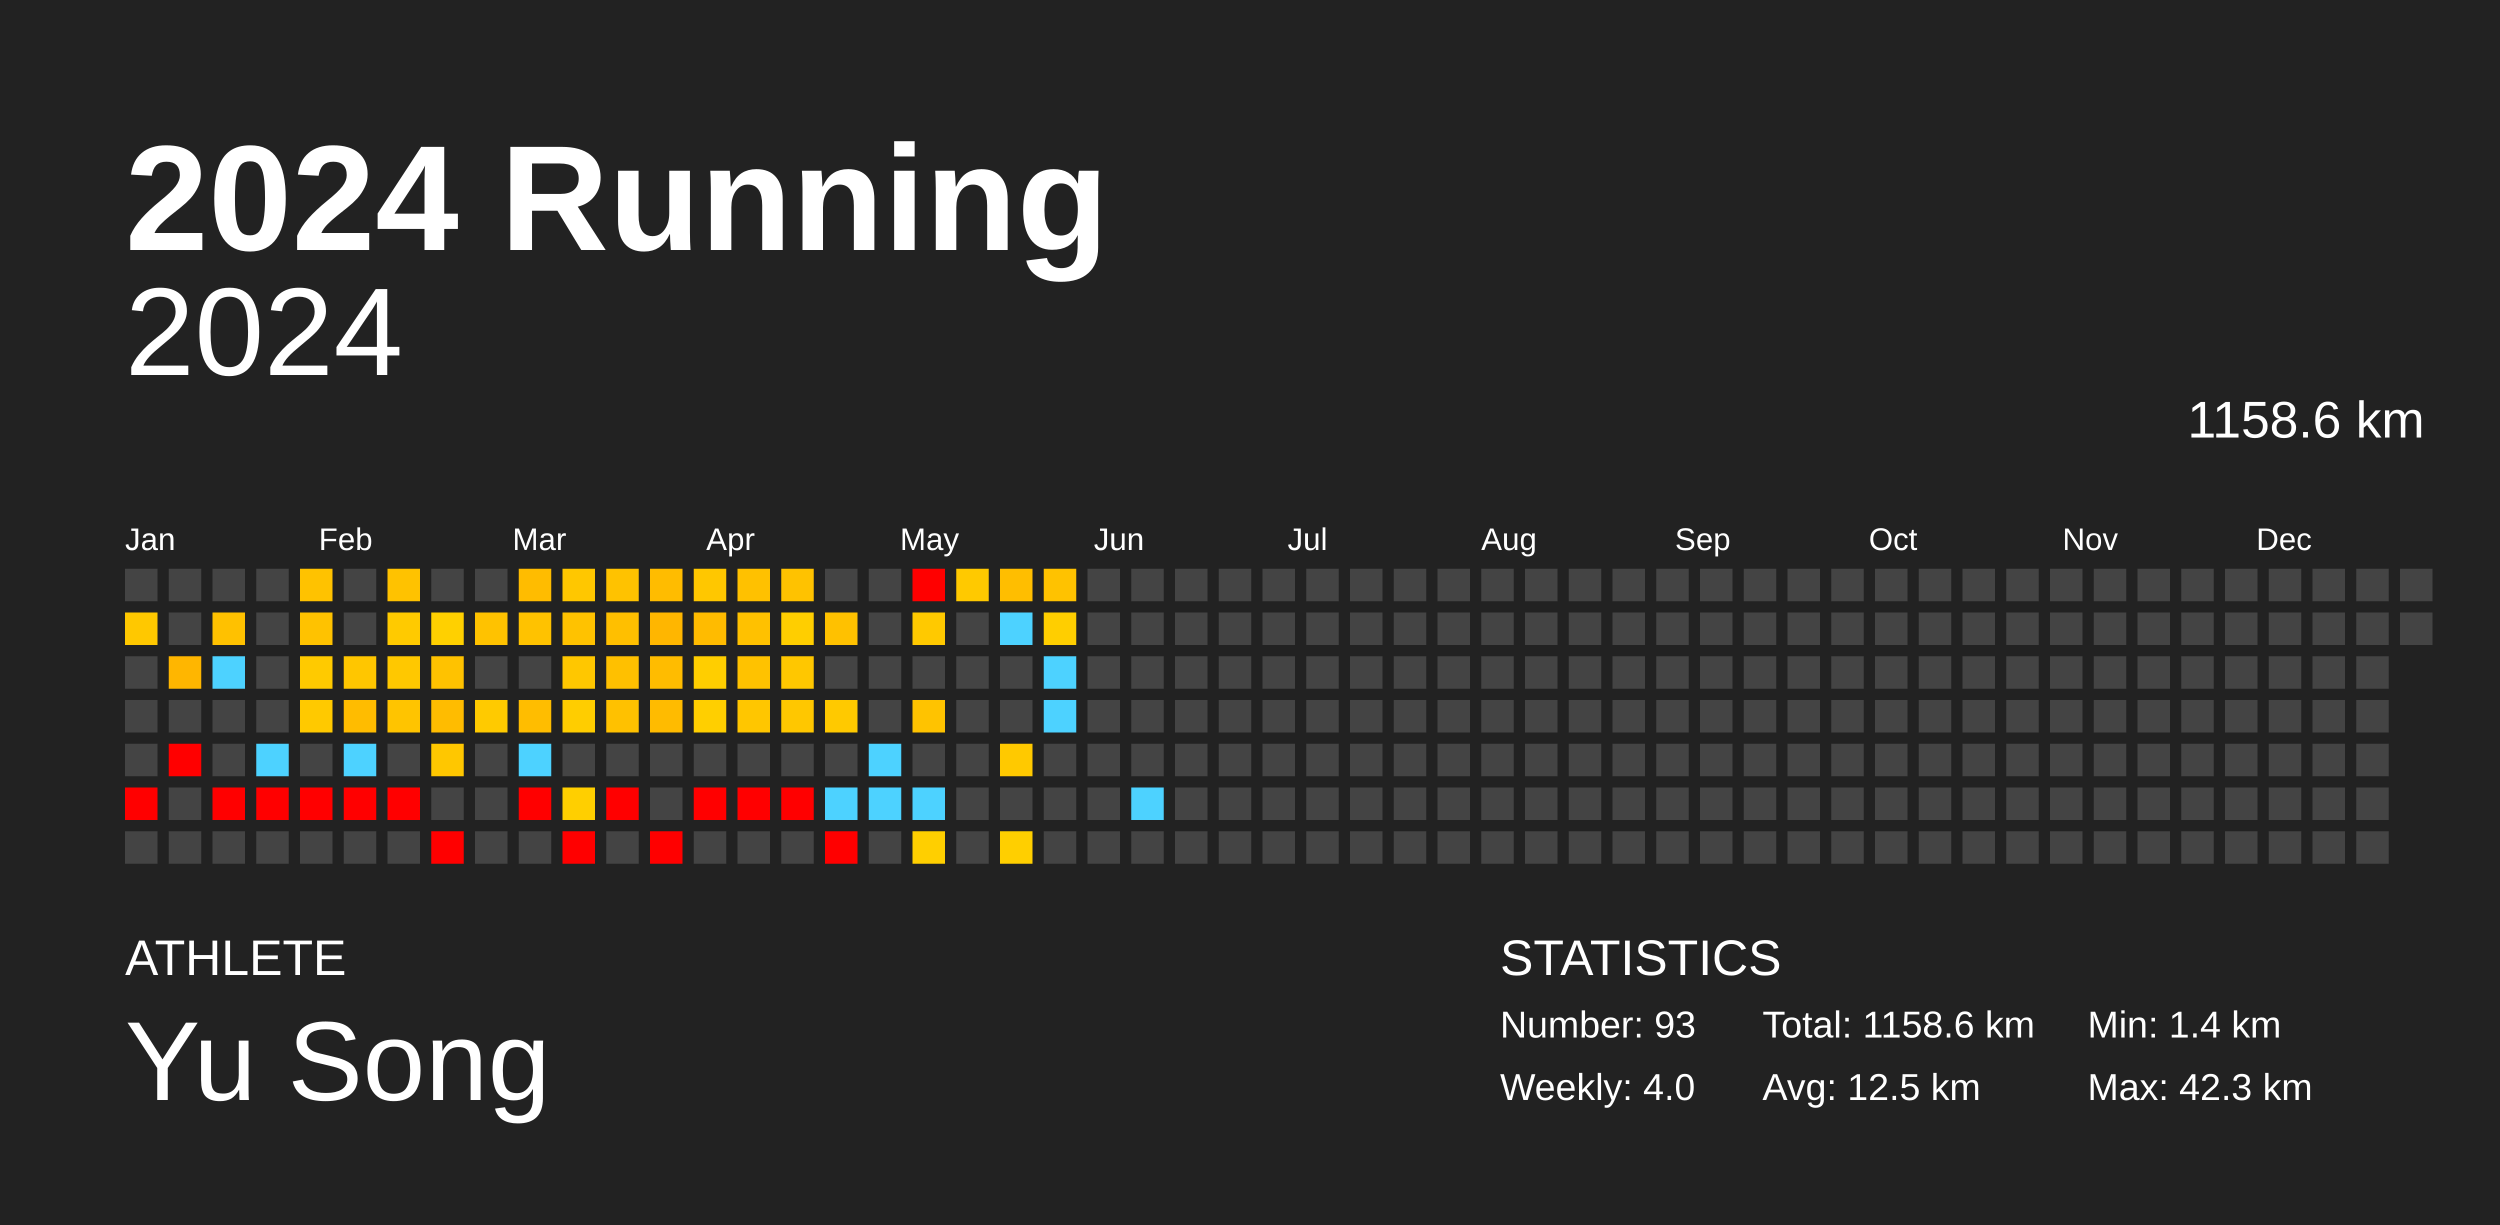
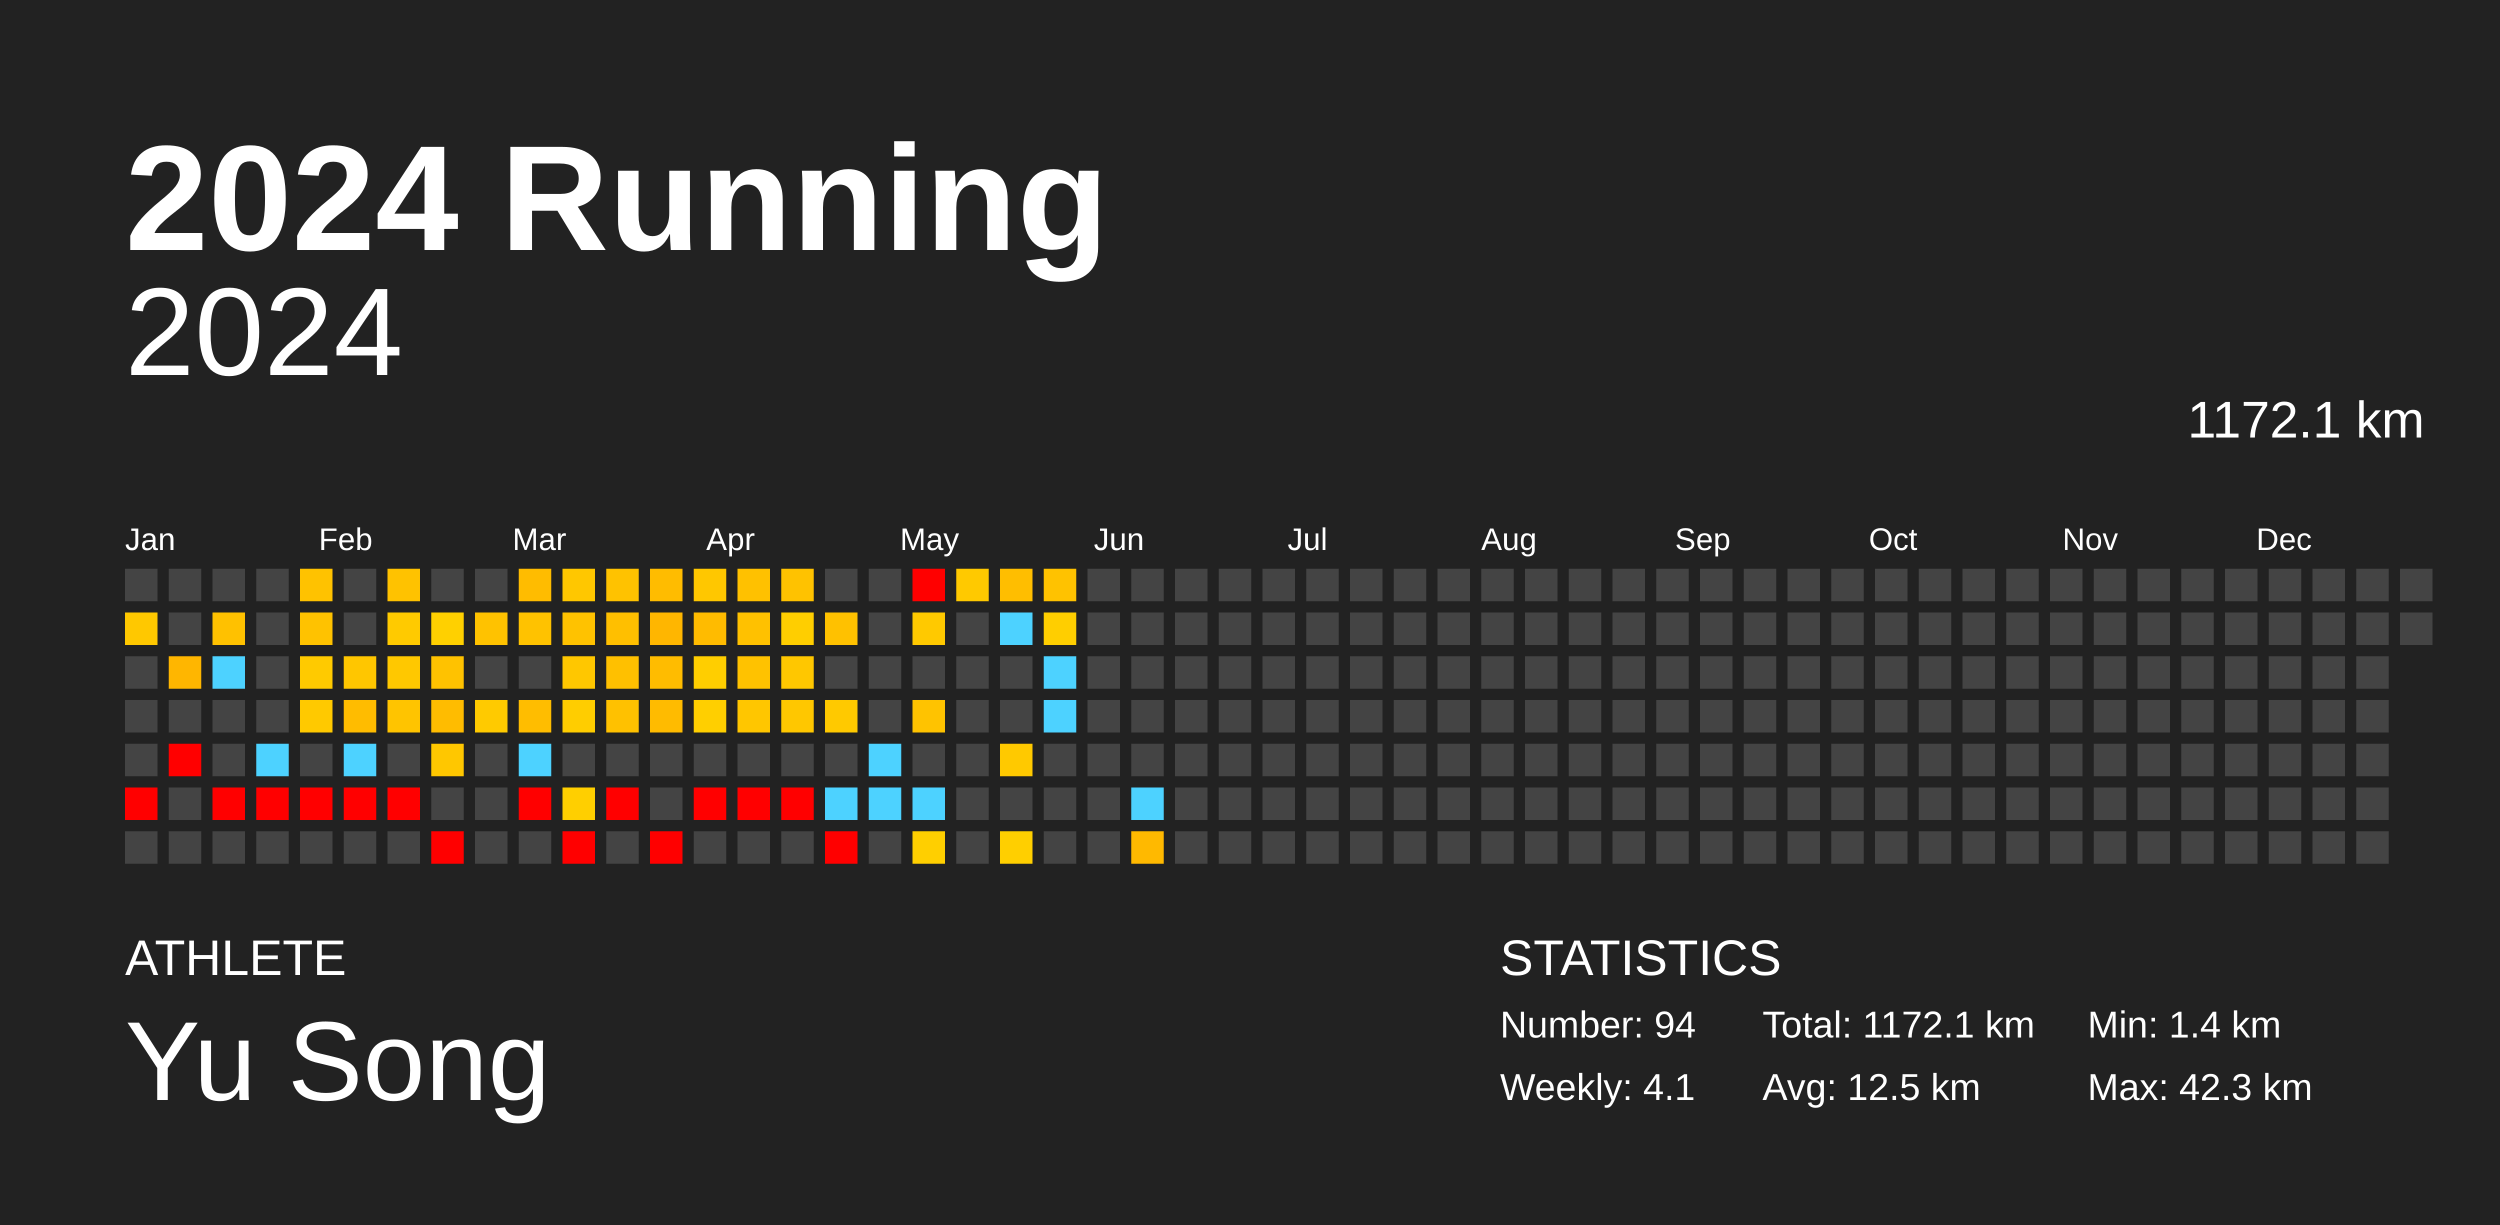
<svg xmlns="http://www.w3.org/2000/svg" baseProfile="full" height="98mm" version="1.1" viewBox="0,0,200,98" width="200mm">
  <defs />
  <rect fill="#222222" height="98" width="200" x="0" y="0" />
  <text fill="#FFFFFF" style="font-size:12px; font-family:Arial; font-weight:bold;" x="10" y="20">2024 Running</text>
  <text fill="#FFFFFF" style="font-size:4px; font-family:Arial" x="10" y="78">ATHLETE</text>
  <text fill="#FFFFFF" style="font-size:9px; font-family:Arial" x="10" y="88">Yu Song</text>
  <text fill="#FFFFFF" style="font-size:4px; font-family:Arial" x="120" y="78">STATISTICS</text>
-   <text fill="#FFFFFF" style="font-size:3px; font-family:Arial" x="120" y="83">Number: 93</text>
-   <text fill="#FFFFFF" style="font-size:3px; font-family:Arial" x="120" y="88">Weekly: 4.0</text>
-   <text fill="#FFFFFF" style="font-size:3px; font-family:Arial" x="141" y="83">Total: 1158.6 km</text>
+   <text fill="#FFFFFF" style="font-size:3px; font-family:Arial" x="120" y="83">Number: 94</text>
+   <text fill="#FFFFFF" style="font-size:3px; font-family:Arial" x="120" y="88">Weekly: 4.1</text>
+   <text fill="#FFFFFF" style="font-size:3px; font-family:Arial" x="141" y="83">Total: 1172.1 km</text>
  <text fill="#FFFFFF" style="font-size:3px; font-family:Arial" x="141" y="88">Avg: 12.5 km</text>
  <text fill="#FFFFFF" style="font-size:3px; font-family:Arial" x="167" y="83">Min: 1.4 km</text>
  <text fill="#FFFFFF" style="font-size:3px; font-family:Arial" x="167" y="88">Max: 42.3 km</text>
  <text alignment-baseline="hanging" fill="#FFFFFF" style="font-size:10.0px; font-family:Arial;" x="10" y="30">2024</text>
-   <text alignment-baseline="hanging" fill="#FFFFFF" style="font-size:4.125px; font-family:Arial;" x="175" y="35">1158.6 km</text>
+   <text alignment-baseline="hanging" fill="#FFFFFF" style="font-size:4.125px; font-family:Arial;" x="175" y="35">1172.1 km</text>
  <text fill="#FFFFFF" style="font-size:2.5px; font-family:Arial" x="10.0" y="44">Jan</text>
  <text fill="#FFFFFF" style="font-size:2.5px; font-family:Arial" x="25.5" y="44">Feb</text>
  <text fill="#FFFFFF" style="font-size:2.5px; font-family:Arial" x="41.0" y="44">Mar</text>
  <text fill="#FFFFFF" style="font-size:2.5px; font-family:Arial" x="56.5" y="44">Apr</text>
  <text fill="#FFFFFF" style="font-size:2.5px; font-family:Arial" x="72.0" y="44">May</text>
  <text fill="#FFFFFF" style="font-size:2.5px; font-family:Arial" x="87.5" y="44">Jun</text>
  <text fill="#FFFFFF" style="font-size:2.5px; font-family:Arial" x="103.0" y="44">Jul</text>
  <text fill="#FFFFFF" style="font-size:2.5px; font-family:Arial" x="118.5" y="44">Aug</text>
  <text fill="#FFFFFF" style="font-size:2.5px; font-family:Arial" x="134.0" y="44">Sep</text>
  <text fill="#FFFFFF" style="font-size:2.5px; font-family:Arial" x="149.5" y="44">Oct</text>
  <text fill="#FFFFFF" style="font-size:2.5px; font-family:Arial" x="165.0" y="44">Nov</text>
  <text fill="#FFFFFF" style="font-size:2.5px; font-family:Arial" x="180.5" y="44">Dec</text>
  <rect fill="#444444" height="2.6" width="2.6" x="10.0" y="45.5" />
  <rect fill="#ffc800" height="2.6" width="2.6" x="10.0" y="49.0" />
  <rect fill="#444444" height="2.6" width="2.6" x="10.0" y="52.5" />
  <rect fill="#444444" height="2.6" width="2.6" x="10.0" y="56.0" />
  <rect fill="#444444" height="2.6" width="2.6" x="10.0" y="59.5" />
  <rect fill="red" height="2.6" width="2.6" x="10.0" y="63.0" />
  <rect fill="#444444" height="2.6" width="2.6" x="10.0" y="66.5" />
  <rect fill="#444444" height="2.6" width="2.6" x="13.5" y="45.5" />
  <rect fill="#444444" height="2.6" width="2.6" x="13.5" y="49.0" />
  <rect fill="#ffb600" height="2.6" width="2.6" x="13.5" y="52.5" />
  <rect fill="#444444" height="2.6" width="2.6" x="13.5" y="56.0" />
  <rect fill="red" height="2.6" width="2.6" x="13.5" y="59.5" />
  <rect fill="#444444" height="2.6" width="2.6" x="13.5" y="63.0" />
  <rect fill="#444444" height="2.6" width="2.6" x="13.5" y="66.5" />
  <rect fill="#444444" height="2.6" width="2.6" x="17.0" y="45.5" />
  <rect fill="#ffc100" height="2.6" width="2.6" x="17.0" y="49.0" />
  <rect fill="#4dd2ff" height="2.6" width="2.6" x="17.0" y="52.5" />
  <rect fill="#444444" height="2.6" width="2.6" x="17.0" y="56.0" />
  <rect fill="#444444" height="2.6" width="2.6" x="17.0" y="59.5" />
  <rect fill="red" height="2.6" width="2.6" x="17.0" y="63.0" />
  <rect fill="#444444" height="2.6" width="2.6" x="17.0" y="66.5" />
  <rect fill="#444444" height="2.6" width="2.6" x="20.5" y="45.5" />
  <rect fill="#444444" height="2.6" width="2.6" x="20.5" y="49.0" />
  <rect fill="#444444" height="2.6" width="2.6" x="20.5" y="52.5" />
  <rect fill="#444444" height="2.6" width="2.6" x="20.5" y="56.0" />
  <rect fill="#4dd2ff" height="2.6" width="2.6" x="20.5" y="59.5" />
  <rect fill="red" height="2.6" width="2.6" x="20.5" y="63.0" />
  <rect fill="#444444" height="2.6" width="2.6" x="20.5" y="66.5" />
  <rect fill="#ffc200" height="2.6" width="2.6" x="24.0" y="45.5" />
  <rect fill="#ffc200" height="2.6" width="2.6" x="24.0" y="49.0" />
  <rect fill="#ffca00" height="2.6" width="2.6" x="24.0" y="52.5" />
  <rect fill="#ffc900" height="2.6" width="2.6" x="24.0" y="56.0" />
  <rect fill="#444444" height="2.6" width="2.6" x="24.0" y="59.5" />
  <rect fill="red" height="2.6" width="2.6" x="24.0" y="63.0" />
  <rect fill="#444444" height="2.6" width="2.6" x="24.0" y="66.5" />
  <rect fill="#444444" height="2.6" width="2.6" x="27.5" y="45.5" />
  <rect fill="#444444" height="2.6" width="2.6" x="27.5" y="49.0" />
  <rect fill="#ffc600" height="2.6" width="2.6" x="27.5" y="52.5" />
  <rect fill="#ffbc00" height="2.6" width="2.6" x="27.5" y="56.0" />
  <rect fill="#4dd2ff" height="2.6" width="2.6" x="27.5" y="59.5" />
  <rect fill="red" height="2.6" width="2.6" x="27.5" y="63.0" />
  <rect fill="#444444" height="2.6" width="2.6" x="27.5" y="66.5" />
  <rect fill="#ffc200" height="2.6" width="2.6" x="31.0" y="45.5" />
  <rect fill="#ffca00" height="2.6" width="2.6" x="31.0" y="49.0" />
  <rect fill="#ffc800" height="2.6" width="2.6" x="31.0" y="52.5" />
  <rect fill="#ffc400" height="2.6" width="2.6" x="31.0" y="56.0" />
  <rect fill="#444444" height="2.6" width="2.6" x="31.0" y="59.5" />
  <rect fill="red" height="2.6" width="2.6" x="31.0" y="63.0" />
  <rect fill="#444444" height="2.6" width="2.6" x="31.0" y="66.5" />
  <rect fill="#444444" height="2.6" width="2.6" x="34.5" y="45.5" />
  <rect fill="#ffd000" height="2.6" width="2.6" x="34.5" y="49.0" />
  <rect fill="#ffc200" height="2.6" width="2.6" x="34.5" y="52.5" />
  <rect fill="#ffbc00" height="2.6" width="2.6" x="34.5" y="56.0" />
  <rect fill="#ffc700" height="2.6" width="2.6" x="34.5" y="59.5" />
  <rect fill="#444444" height="2.6" width="2.6" x="34.5" y="63.0" />
  <rect fill="red" height="2.6" width="2.6" x="34.5" y="66.5" />
  <rect fill="#444444" height="2.6" width="2.6" x="38.0" y="45.5" />
  <rect fill="#ffc200" height="2.6" width="2.6" x="38.0" y="49.0" />
  <rect fill="#444444" height="2.6" width="2.6" x="38.0" y="52.5" />
  <rect fill="#ffca00" height="2.6" width="2.6" x="38.0" y="56.0" />
  <rect fill="#444444" height="2.6" width="2.6" x="38.0" y="59.5" />
  <rect fill="#444444" height="2.6" width="2.6" x="38.0" y="63.0" />
  <rect fill="#444444" height="2.6" width="2.6" x="38.0" y="66.5" />
  <rect fill="#ffbc00" height="2.6" width="2.6" x="41.5" y="45.5" />
  <rect fill="#ffc200" height="2.6" width="2.6" x="41.5" y="49.0" />
  <rect fill="#444444" height="2.6" width="2.6" x="41.5" y="52.5" />
  <rect fill="#ffbd00" height="2.6" width="2.6" x="41.5" y="56.0" />
  <rect fill="#4dd2ff" height="2.6" width="2.6" x="41.5" y="59.5" />
  <rect fill="red" height="2.6" width="2.6" x="41.5" y="63.0" />
  <rect fill="#444444" height="2.6" width="2.6" x="41.5" y="66.5" />
  <rect fill="#ffc700" height="2.6" width="2.6" x="45.0" y="45.5" />
  <rect fill="#ffc200" height="2.6" width="2.6" x="45.0" y="49.0" />
  <rect fill="#ffc700" height="2.6" width="2.6" x="45.0" y="52.5" />
  <rect fill="#ffcd00" height="2.6" width="2.6" x="45.0" y="56.0" />
  <rect fill="#444444" height="2.6" width="2.6" x="45.0" y="59.5" />
  <rect fill="#ffcf00" height="2.6" width="2.6" x="45.0" y="63.0" />
  <rect fill="red" height="2.6" width="2.6" x="45.0" y="66.5" />
  <rect fill="#ffc200" height="2.6" width="2.6" x="48.5" y="45.5" />
  <rect fill="#ffbf00" height="2.6" width="2.6" x="48.5" y="49.0" />
  <rect fill="#ffc000" height="2.6" width="2.6" x="48.5" y="52.5" />
  <rect fill="#ffc100" height="2.6" width="2.6" x="48.5" y="56.0" />
  <rect fill="#444444" height="2.6" width="2.6" x="48.5" y="59.5" />
  <rect fill="red" height="2.6" width="2.6" x="48.5" y="63.0" />
  <rect fill="#444444" height="2.6" width="2.6" x="48.5" y="66.5" />
  <rect fill="#ffbc00" height="2.6" width="2.6" x="52.0" y="45.5" />
  <rect fill="#ffb600" height="2.6" width="2.6" x="52.0" y="49.0" />
  <rect fill="#ffbc00" height="2.6" width="2.6" x="52.0" y="52.5" />
  <rect fill="#ffbb00" height="2.6" width="2.6" x="52.0" y="56.0" />
  <rect fill="#444444" height="2.6" width="2.6" x="52.0" y="59.5" />
  <rect fill="#444444" height="2.6" width="2.6" x="52.0" y="63.0" />
  <rect fill="red" height="2.6" width="2.6" x="52.0" y="66.5" />
  <rect fill="#ffc700" height="2.6" width="2.6" x="55.5" y="45.5" />
  <rect fill="#ffbb00" height="2.6" width="2.6" x="55.5" y="49.0" />
  <rect fill="#ffce00" height="2.6" width="2.6" x="55.5" y="52.5" />
  <rect fill="#ffcf00" height="2.6" width="2.6" x="55.5" y="56.0" />
  <rect fill="#444444" height="2.6" width="2.6" x="55.5" y="59.5" />
  <rect fill="red" height="2.6" width="2.6" x="55.5" y="63.0" />
  <rect fill="#444444" height="2.6" width="2.6" x="55.5" y="66.5" />
  <rect fill="#ffc100" height="2.6" width="2.6" x="59.0" y="45.5" />
  <rect fill="#ffc100" height="2.6" width="2.6" x="59.0" y="49.0" />
  <rect fill="#ffc200" height="2.6" width="2.6" x="59.0" y="52.5" />
  <rect fill="#ffc600" height="2.6" width="2.6" x="59.0" y="56.0" />
  <rect fill="#444444" height="2.6" width="2.6" x="59.0" y="59.5" />
  <rect fill="red" height="2.6" width="2.6" x="59.0" y="63.0" />
  <rect fill="#444444" height="2.6" width="2.6" x="59.0" y="66.5" />
  <rect fill="#ffc200" height="2.6" width="2.6" x="62.5" y="45.5" />
  <rect fill="#ffce00" height="2.6" width="2.6" x="62.5" y="49.0" />
  <rect fill="#ffc700" height="2.6" width="2.6" x="62.5" y="52.5" />
  <rect fill="#ffc700" height="2.6" width="2.6" x="62.5" y="56.0" />
  <rect fill="#444444" height="2.6" width="2.6" x="62.5" y="59.5" />
  <rect fill="red" height="2.6" width="2.6" x="62.5" y="63.0" />
  <rect fill="#444444" height="2.6" width="2.6" x="62.5" y="66.5" />
  <rect fill="#444444" height="2.6" width="2.6" x="66.0" y="45.5" />
  <rect fill="#ffc100" height="2.6" width="2.6" x="66.0" y="49.0" />
  <rect fill="#444444" height="2.6" width="2.6" x="66.0" y="52.5" />
  <rect fill="#ffc900" height="2.6" width="2.6" x="66.0" y="56.0" />
  <rect fill="#444444" height="2.6" width="2.6" x="66.0" y="59.5" />
  <rect fill="#4dd2ff" height="2.6" width="2.6" x="66.0" y="63.0" />
  <rect fill="red" height="2.6" width="2.6" x="66.0" y="66.5" />
  <rect fill="#444444" height="2.6" width="2.6" x="69.5" y="45.5" />
  <rect fill="#444444" height="2.6" width="2.6" x="69.5" y="49.0" />
  <rect fill="#444444" height="2.6" width="2.6" x="69.5" y="52.5" />
  <rect fill="#444444" height="2.6" width="2.6" x="69.5" y="56.0" />
  <rect fill="#4dd2ff" height="2.6" width="2.6" x="69.5" y="59.5" />
  <rect fill="#4dd2ff" height="2.6" width="2.6" x="69.5" y="63.0" />
  <rect fill="#444444" height="2.6" width="2.6" x="69.5" y="66.5" />
  <rect fill="red" height="2.6" width="2.6" x="73.0" y="45.5" />
  <rect fill="#ffc900" height="2.6" width="2.6" x="73.0" y="49.0" />
  <rect fill="#444444" height="2.6" width="2.6" x="73.0" y="52.5" />
  <rect fill="#ffc300" height="2.6" width="2.6" x="73.0" y="56.0" />
  <rect fill="#444444" height="2.6" width="2.6" x="73.0" y="59.5" />
  <rect fill="#4dd2ff" height="2.6" width="2.6" x="73.0" y="63.0" />
  <rect fill="#ffcf00" height="2.6" width="2.6" x="73.0" y="66.5" />
  <rect fill="#ffc900" height="2.6" width="2.6" x="76.5" y="45.5" />
  <rect fill="#444444" height="2.6" width="2.6" x="76.5" y="49.0" />
  <rect fill="#444444" height="2.6" width="2.6" x="76.5" y="52.5" />
  <rect fill="#444444" height="2.6" width="2.6" x="76.5" y="56.0" />
  <rect fill="#444444" height="2.6" width="2.6" x="76.5" y="59.5" />
  <rect fill="#444444" height="2.6" width="2.6" x="76.5" y="63.0" />
  <rect fill="#444444" height="2.6" width="2.6" x="76.5" y="66.5" />
  <rect fill="#ffbe00" height="2.6" width="2.6" x="80.0" y="45.5" />
  <rect fill="#4dd2ff" height="2.6" width="2.6" x="80.0" y="49.0" />
  <rect fill="#444444" height="2.6" width="2.6" x="80.0" y="52.5" />
  <rect fill="#444444" height="2.6" width="2.6" x="80.0" y="56.0" />
  <rect fill="#ffc900" height="2.6" width="2.6" x="80.0" y="59.5" />
  <rect fill="#444444" height="2.6" width="2.6" x="80.0" y="63.0" />
  <rect fill="#ffcf00" height="2.6" width="2.6" x="80.0" y="66.5" />
  <rect fill="#ffc200" height="2.6" width="2.6" x="83.5" y="45.5" />
  <rect fill="#ffce00" height="2.6" width="2.6" x="83.5" y="49.0" />
  <rect fill="#4dd2ff" height="2.6" width="2.6" x="83.5" y="52.5" />
  <rect fill="#4dd2ff" height="2.6" width="2.6" x="83.5" y="56.0" />
  <rect fill="#444444" height="2.6" width="2.6" x="83.5" y="59.5" />
  <rect fill="#444444" height="2.6" width="2.6" x="83.5" y="63.0" />
  <rect fill="#444444" height="2.6" width="2.6" x="83.5" y="66.5" />
  <rect fill="#444444" height="2.6" width="2.6" x="87.0" y="45.5" />
  <rect fill="#444444" height="2.6" width="2.6" x="87.0" y="49.0" />
  <rect fill="#444444" height="2.6" width="2.6" x="87.0" y="52.5" />
  <rect fill="#444444" height="2.6" width="2.6" x="87.0" y="56.0" />
  <rect fill="#444444" height="2.6" width="2.6" x="87.0" y="59.5" />
  <rect fill="#444444" height="2.6" width="2.6" x="87.0" y="63.0" />
  <rect fill="#444444" height="2.6" width="2.6" x="87.0" y="66.5" />
  <rect fill="#444444" height="2.6" width="2.6" x="90.5" y="45.5" />
  <rect fill="#444444" height="2.6" width="2.6" x="90.5" y="49.0" />
  <rect fill="#444444" height="2.6" width="2.6" x="90.5" y="52.5" />
  <rect fill="#444444" height="2.6" width="2.6" x="90.5" y="56.0" />
  <rect fill="#444444" height="2.6" width="2.6" x="90.5" y="59.5" />
  <rect fill="#4dd2ff" height="2.6" width="2.6" x="90.5" y="63.0" />
-   <rect fill="#444444" height="2.6" width="2.6" x="90.5" y="66.5" />
+   <rect fill="#ffb900" height="2.6" width="2.6" x="90.5" y="66.5" />
  <rect fill="#444444" height="2.6" width="2.6" x="94.0" y="45.5" />
  <rect fill="#444444" height="2.6" width="2.6" x="94.0" y="49.0" />
  <rect fill="#444444" height="2.6" width="2.6" x="94.0" y="52.5" />
  <rect fill="#444444" height="2.6" width="2.6" x="94.0" y="56.0" />
  <rect fill="#444444" height="2.6" width="2.6" x="94.0" y="59.5" />
  <rect fill="#444444" height="2.6" width="2.6" x="94.0" y="63.0" />
  <rect fill="#444444" height="2.6" width="2.6" x="94.0" y="66.5" />
  <rect fill="#444444" height="2.6" width="2.6" x="97.5" y="45.5" />
  <rect fill="#444444" height="2.6" width="2.6" x="97.5" y="49.0" />
  <rect fill="#444444" height="2.6" width="2.6" x="97.5" y="52.5" />
  <rect fill="#444444" height="2.6" width="2.6" x="97.5" y="56.0" />
  <rect fill="#444444" height="2.6" width="2.6" x="97.5" y="59.5" />
  <rect fill="#444444" height="2.6" width="2.6" x="97.5" y="63.0" />
  <rect fill="#444444" height="2.6" width="2.6" x="97.5" y="66.5" />
  <rect fill="#444444" height="2.6" width="2.6" x="101.0" y="45.5" />
  <rect fill="#444444" height="2.6" width="2.6" x="101.0" y="49.0" />
  <rect fill="#444444" height="2.6" width="2.6" x="101.0" y="52.5" />
  <rect fill="#444444" height="2.6" width="2.6" x="101.0" y="56.0" />
  <rect fill="#444444" height="2.6" width="2.6" x="101.0" y="59.5" />
  <rect fill="#444444" height="2.6" width="2.6" x="101.0" y="63.0" />
  <rect fill="#444444" height="2.6" width="2.6" x="101.0" y="66.5" />
  <rect fill="#444444" height="2.6" width="2.6" x="104.5" y="45.5" />
  <rect fill="#444444" height="2.6" width="2.6" x="104.5" y="49.0" />
  <rect fill="#444444" height="2.6" width="2.6" x="104.5" y="52.5" />
  <rect fill="#444444" height="2.6" width="2.6" x="104.5" y="56.0" />
  <rect fill="#444444" height="2.6" width="2.6" x="104.5" y="59.5" />
  <rect fill="#444444" height="2.6" width="2.6" x="104.5" y="63.0" />
  <rect fill="#444444" height="2.6" width="2.6" x="104.5" y="66.5" />
  <rect fill="#444444" height="2.6" width="2.6" x="108.0" y="45.5" />
  <rect fill="#444444" height="2.6" width="2.6" x="108.0" y="49.0" />
  <rect fill="#444444" height="2.6" width="2.6" x="108.0" y="52.5" />
  <rect fill="#444444" height="2.6" width="2.6" x="108.0" y="56.0" />
  <rect fill="#444444" height="2.6" width="2.6" x="108.0" y="59.5" />
  <rect fill="#444444" height="2.6" width="2.6" x="108.0" y="63.0" />
  <rect fill="#444444" height="2.6" width="2.6" x="108.0" y="66.5" />
  <rect fill="#444444" height="2.6" width="2.6" x="111.5" y="45.5" />
  <rect fill="#444444" height="2.6" width="2.6" x="111.5" y="49.0" />
  <rect fill="#444444" height="2.6" width="2.6" x="111.5" y="52.5" />
  <rect fill="#444444" height="2.6" width="2.6" x="111.5" y="56.0" />
  <rect fill="#444444" height="2.6" width="2.6" x="111.5" y="59.5" />
  <rect fill="#444444" height="2.6" width="2.6" x="111.5" y="63.0" />
  <rect fill="#444444" height="2.6" width="2.6" x="111.5" y="66.5" />
  <rect fill="#444444" height="2.6" width="2.6" x="115.0" y="45.5" />
  <rect fill="#444444" height="2.6" width="2.6" x="115.0" y="49.0" />
  <rect fill="#444444" height="2.6" width="2.6" x="115.0" y="52.5" />
  <rect fill="#444444" height="2.6" width="2.6" x="115.0" y="56.0" />
  <rect fill="#444444" height="2.6" width="2.6" x="115.0" y="59.5" />
  <rect fill="#444444" height="2.6" width="2.6" x="115.0" y="63.0" />
  <rect fill="#444444" height="2.6" width="2.6" x="115.0" y="66.5" />
  <rect fill="#444444" height="2.6" width="2.6" x="118.5" y="45.5" />
  <rect fill="#444444" height="2.6" width="2.6" x="118.5" y="49.0" />
  <rect fill="#444444" height="2.6" width="2.6" x="118.5" y="52.5" />
  <rect fill="#444444" height="2.6" width="2.6" x="118.5" y="56.0" />
  <rect fill="#444444" height="2.6" width="2.6" x="118.5" y="59.5" />
  <rect fill="#444444" height="2.6" width="2.6" x="118.5" y="63.0" />
  <rect fill="#444444" height="2.6" width="2.6" x="118.5" y="66.5" />
  <rect fill="#444444" height="2.6" width="2.6" x="122.0" y="45.5" />
  <rect fill="#444444" height="2.6" width="2.6" x="122.0" y="49.0" />
  <rect fill="#444444" height="2.6" width="2.6" x="122.0" y="52.5" />
  <rect fill="#444444" height="2.6" width="2.6" x="122.0" y="56.0" />
  <rect fill="#444444" height="2.6" width="2.6" x="122.0" y="59.5" />
  <rect fill="#444444" height="2.6" width="2.6" x="122.0" y="63.0" />
  <rect fill="#444444" height="2.6" width="2.6" x="122.0" y="66.5" />
  <rect fill="#444444" height="2.6" width="2.6" x="125.5" y="45.5" />
  <rect fill="#444444" height="2.6" width="2.6" x="125.5" y="49.0" />
  <rect fill="#444444" height="2.6" width="2.6" x="125.5" y="52.5" />
  <rect fill="#444444" height="2.6" width="2.6" x="125.5" y="56.0" />
  <rect fill="#444444" height="2.6" width="2.6" x="125.5" y="59.5" />
  <rect fill="#444444" height="2.6" width="2.6" x="125.5" y="63.0" />
  <rect fill="#444444" height="2.6" width="2.6" x="125.5" y="66.5" />
  <rect fill="#444444" height="2.6" width="2.6" x="129.0" y="45.5" />
  <rect fill="#444444" height="2.6" width="2.6" x="129.0" y="49.0" />
  <rect fill="#444444" height="2.6" width="2.6" x="129.0" y="52.5" />
  <rect fill="#444444" height="2.6" width="2.6" x="129.0" y="56.0" />
  <rect fill="#444444" height="2.6" width="2.6" x="129.0" y="59.5" />
  <rect fill="#444444" height="2.6" width="2.6" x="129.0" y="63.0" />
  <rect fill="#444444" height="2.6" width="2.6" x="129.0" y="66.5" />
  <rect fill="#444444" height="2.6" width="2.6" x="132.5" y="45.5" />
  <rect fill="#444444" height="2.6" width="2.6" x="132.5" y="49.0" />
  <rect fill="#444444" height="2.6" width="2.6" x="132.5" y="52.5" />
  <rect fill="#444444" height="2.6" width="2.6" x="132.5" y="56.0" />
  <rect fill="#444444" height="2.6" width="2.6" x="132.5" y="59.5" />
  <rect fill="#444444" height="2.6" width="2.6" x="132.5" y="63.0" />
  <rect fill="#444444" height="2.6" width="2.6" x="132.5" y="66.5" />
  <rect fill="#444444" height="2.6" width="2.6" x="136.0" y="45.5" />
  <rect fill="#444444" height="2.6" width="2.6" x="136.0" y="49.0" />
  <rect fill="#444444" height="2.6" width="2.6" x="136.0" y="52.5" />
  <rect fill="#444444" height="2.6" width="2.6" x="136.0" y="56.0" />
  <rect fill="#444444" height="2.6" width="2.6" x="136.0" y="59.5" />
  <rect fill="#444444" height="2.6" width="2.6" x="136.0" y="63.0" />
  <rect fill="#444444" height="2.6" width="2.6" x="136.0" y="66.5" />
  <rect fill="#444444" height="2.6" width="2.6" x="139.5" y="45.5" />
  <rect fill="#444444" height="2.6" width="2.6" x="139.5" y="49.0" />
  <rect fill="#444444" height="2.6" width="2.6" x="139.5" y="52.5" />
  <rect fill="#444444" height="2.6" width="2.6" x="139.5" y="56.0" />
  <rect fill="#444444" height="2.6" width="2.6" x="139.5" y="59.5" />
  <rect fill="#444444" height="2.6" width="2.6" x="139.5" y="63.0" />
  <rect fill="#444444" height="2.6" width="2.6" x="139.5" y="66.5" />
  <rect fill="#444444" height="2.6" width="2.6" x="143.0" y="45.5" />
  <rect fill="#444444" height="2.6" width="2.6" x="143.0" y="49.0" />
  <rect fill="#444444" height="2.6" width="2.6" x="143.0" y="52.5" />
  <rect fill="#444444" height="2.6" width="2.6" x="143.0" y="56.0" />
  <rect fill="#444444" height="2.6" width="2.6" x="143.0" y="59.5" />
  <rect fill="#444444" height="2.6" width="2.6" x="143.0" y="63.0" />
  <rect fill="#444444" height="2.6" width="2.6" x="143.0" y="66.5" />
  <rect fill="#444444" height="2.6" width="2.6" x="146.5" y="45.5" />
  <rect fill="#444444" height="2.6" width="2.6" x="146.5" y="49.0" />
  <rect fill="#444444" height="2.6" width="2.6" x="146.5" y="52.5" />
  <rect fill="#444444" height="2.6" width="2.6" x="146.5" y="56.0" />
  <rect fill="#444444" height="2.6" width="2.6" x="146.5" y="59.5" />
  <rect fill="#444444" height="2.6" width="2.6" x="146.5" y="63.0" />
  <rect fill="#444444" height="2.6" width="2.6" x="146.5" y="66.5" />
  <rect fill="#444444" height="2.6" width="2.6" x="150.0" y="45.5" />
  <rect fill="#444444" height="2.6" width="2.6" x="150.0" y="49.0" />
  <rect fill="#444444" height="2.6" width="2.6" x="150.0" y="52.5" />
  <rect fill="#444444" height="2.6" width="2.6" x="150.0" y="56.0" />
  <rect fill="#444444" height="2.6" width="2.6" x="150.0" y="59.5" />
  <rect fill="#444444" height="2.6" width="2.6" x="150.0" y="63.0" />
  <rect fill="#444444" height="2.6" width="2.6" x="150.0" y="66.5" />
  <rect fill="#444444" height="2.6" width="2.6" x="153.5" y="45.5" />
  <rect fill="#444444" height="2.6" width="2.6" x="153.5" y="49.0" />
  <rect fill="#444444" height="2.6" width="2.6" x="153.5" y="52.5" />
  <rect fill="#444444" height="2.6" width="2.6" x="153.5" y="56.0" />
  <rect fill="#444444" height="2.6" width="2.6" x="153.5" y="59.5" />
  <rect fill="#444444" height="2.6" width="2.6" x="153.5" y="63.0" />
  <rect fill="#444444" height="2.6" width="2.6" x="153.5" y="66.5" />
  <rect fill="#444444" height="2.6" width="2.6" x="157.0" y="45.5" />
  <rect fill="#444444" height="2.6" width="2.6" x="157.0" y="49.0" />
  <rect fill="#444444" height="2.6" width="2.6" x="157.0" y="52.5" />
  <rect fill="#444444" height="2.6" width="2.6" x="157.0" y="56.0" />
  <rect fill="#444444" height="2.6" width="2.6" x="157.0" y="59.5" />
  <rect fill="#444444" height="2.6" width="2.6" x="157.0" y="63.0" />
  <rect fill="#444444" height="2.6" width="2.6" x="157.0" y="66.5" />
  <rect fill="#444444" height="2.6" width="2.6" x="160.5" y="45.5" />
  <rect fill="#444444" height="2.6" width="2.6" x="160.5" y="49.0" />
  <rect fill="#444444" height="2.6" width="2.6" x="160.5" y="52.5" />
  <rect fill="#444444" height="2.6" width="2.6" x="160.5" y="56.0" />
  <rect fill="#444444" height="2.6" width="2.6" x="160.5" y="59.5" />
  <rect fill="#444444" height="2.6" width="2.6" x="160.5" y="63.0" />
  <rect fill="#444444" height="2.6" width="2.6" x="160.5" y="66.5" />
  <rect fill="#444444" height="2.6" width="2.6" x="164.0" y="45.5" />
  <rect fill="#444444" height="2.6" width="2.6" x="164.0" y="49.0" />
  <rect fill="#444444" height="2.6" width="2.6" x="164.0" y="52.5" />
  <rect fill="#444444" height="2.6" width="2.6" x="164.0" y="56.0" />
  <rect fill="#444444" height="2.6" width="2.6" x="164.0" y="59.5" />
  <rect fill="#444444" height="2.6" width="2.6" x="164.0" y="63.0" />
  <rect fill="#444444" height="2.6" width="2.6" x="164.0" y="66.5" />
  <rect fill="#444444" height="2.6" width="2.6" x="167.5" y="45.5" />
  <rect fill="#444444" height="2.6" width="2.6" x="167.5" y="49.0" />
  <rect fill="#444444" height="2.6" width="2.6" x="167.5" y="52.5" />
  <rect fill="#444444" height="2.6" width="2.6" x="167.5" y="56.0" />
  <rect fill="#444444" height="2.6" width="2.6" x="167.5" y="59.5" />
  <rect fill="#444444" height="2.6" width="2.6" x="167.5" y="63.0" />
  <rect fill="#444444" height="2.6" width="2.6" x="167.5" y="66.5" />
  <rect fill="#444444" height="2.6" width="2.6" x="171.0" y="45.5" />
  <rect fill="#444444" height="2.6" width="2.6" x="171.0" y="49.0" />
  <rect fill="#444444" height="2.6" width="2.6" x="171.0" y="52.5" />
  <rect fill="#444444" height="2.6" width="2.6" x="171.0" y="56.0" />
  <rect fill="#444444" height="2.6" width="2.6" x="171.0" y="59.5" />
  <rect fill="#444444" height="2.6" width="2.6" x="171.0" y="63.0" />
  <rect fill="#444444" height="2.6" width="2.6" x="171.0" y="66.5" />
  <rect fill="#444444" height="2.6" width="2.6" x="174.5" y="45.5" />
  <rect fill="#444444" height="2.6" width="2.6" x="174.5" y="49.0" />
  <rect fill="#444444" height="2.6" width="2.6" x="174.5" y="52.5" />
  <rect fill="#444444" height="2.6" width="2.6" x="174.5" y="56.0" />
  <rect fill="#444444" height="2.6" width="2.6" x="174.5" y="59.5" />
  <rect fill="#444444" height="2.6" width="2.6" x="174.5" y="63.0" />
  <rect fill="#444444" height="2.6" width="2.6" x="174.5" y="66.5" />
  <rect fill="#444444" height="2.6" width="2.6" x="178.0" y="45.5" />
  <rect fill="#444444" height="2.6" width="2.6" x="178.0" y="49.0" />
  <rect fill="#444444" height="2.6" width="2.6" x="178.0" y="52.5" />
  <rect fill="#444444" height="2.6" width="2.6" x="178.0" y="56.0" />
  <rect fill="#444444" height="2.6" width="2.6" x="178.0" y="59.5" />
  <rect fill="#444444" height="2.6" width="2.6" x="178.0" y="63.0" />
  <rect fill="#444444" height="2.6" width="2.6" x="178.0" y="66.5" />
  <rect fill="#444444" height="2.6" width="2.6" x="181.5" y="45.5" />
  <rect fill="#444444" height="2.6" width="2.6" x="181.5" y="49.0" />
  <rect fill="#444444" height="2.6" width="2.6" x="181.5" y="52.5" />
  <rect fill="#444444" height="2.6" width="2.6" x="181.5" y="56.0" />
  <rect fill="#444444" height="2.6" width="2.6" x="181.5" y="59.5" />
  <rect fill="#444444" height="2.6" width="2.6" x="181.5" y="63.0" />
  <rect fill="#444444" height="2.6" width="2.6" x="181.5" y="66.5" />
  <rect fill="#444444" height="2.6" width="2.6" x="185.0" y="45.5" />
  <rect fill="#444444" height="2.6" width="2.6" x="185.0" y="49.0" />
  <rect fill="#444444" height="2.6" width="2.6" x="185.0" y="52.5" />
  <rect fill="#444444" height="2.6" width="2.6" x="185.0" y="56.0" />
  <rect fill="#444444" height="2.6" width="2.6" x="185.0" y="59.5" />
  <rect fill="#444444" height="2.6" width="2.6" x="185.0" y="63.0" />
  <rect fill="#444444" height="2.6" width="2.6" x="185.0" y="66.5" />
  <rect fill="#444444" height="2.6" width="2.6" x="188.5" y="45.5" />
  <rect fill="#444444" height="2.6" width="2.6" x="188.5" y="49.0" />
  <rect fill="#444444" height="2.6" width="2.6" x="188.5" y="52.5" />
  <rect fill="#444444" height="2.6" width="2.6" x="188.5" y="56.0" />
  <rect fill="#444444" height="2.6" width="2.6" x="188.5" y="59.5" />
  <rect fill="#444444" height="2.6" width="2.6" x="188.5" y="63.0" />
  <rect fill="#444444" height="2.6" width="2.6" x="188.5" y="66.5" />
  <rect fill="#444444" height="2.6" width="2.6" x="192.0" y="45.5" />
  <rect fill="#444444" height="2.6" width="2.6" x="192.0" y="49.0" />
</svg>
